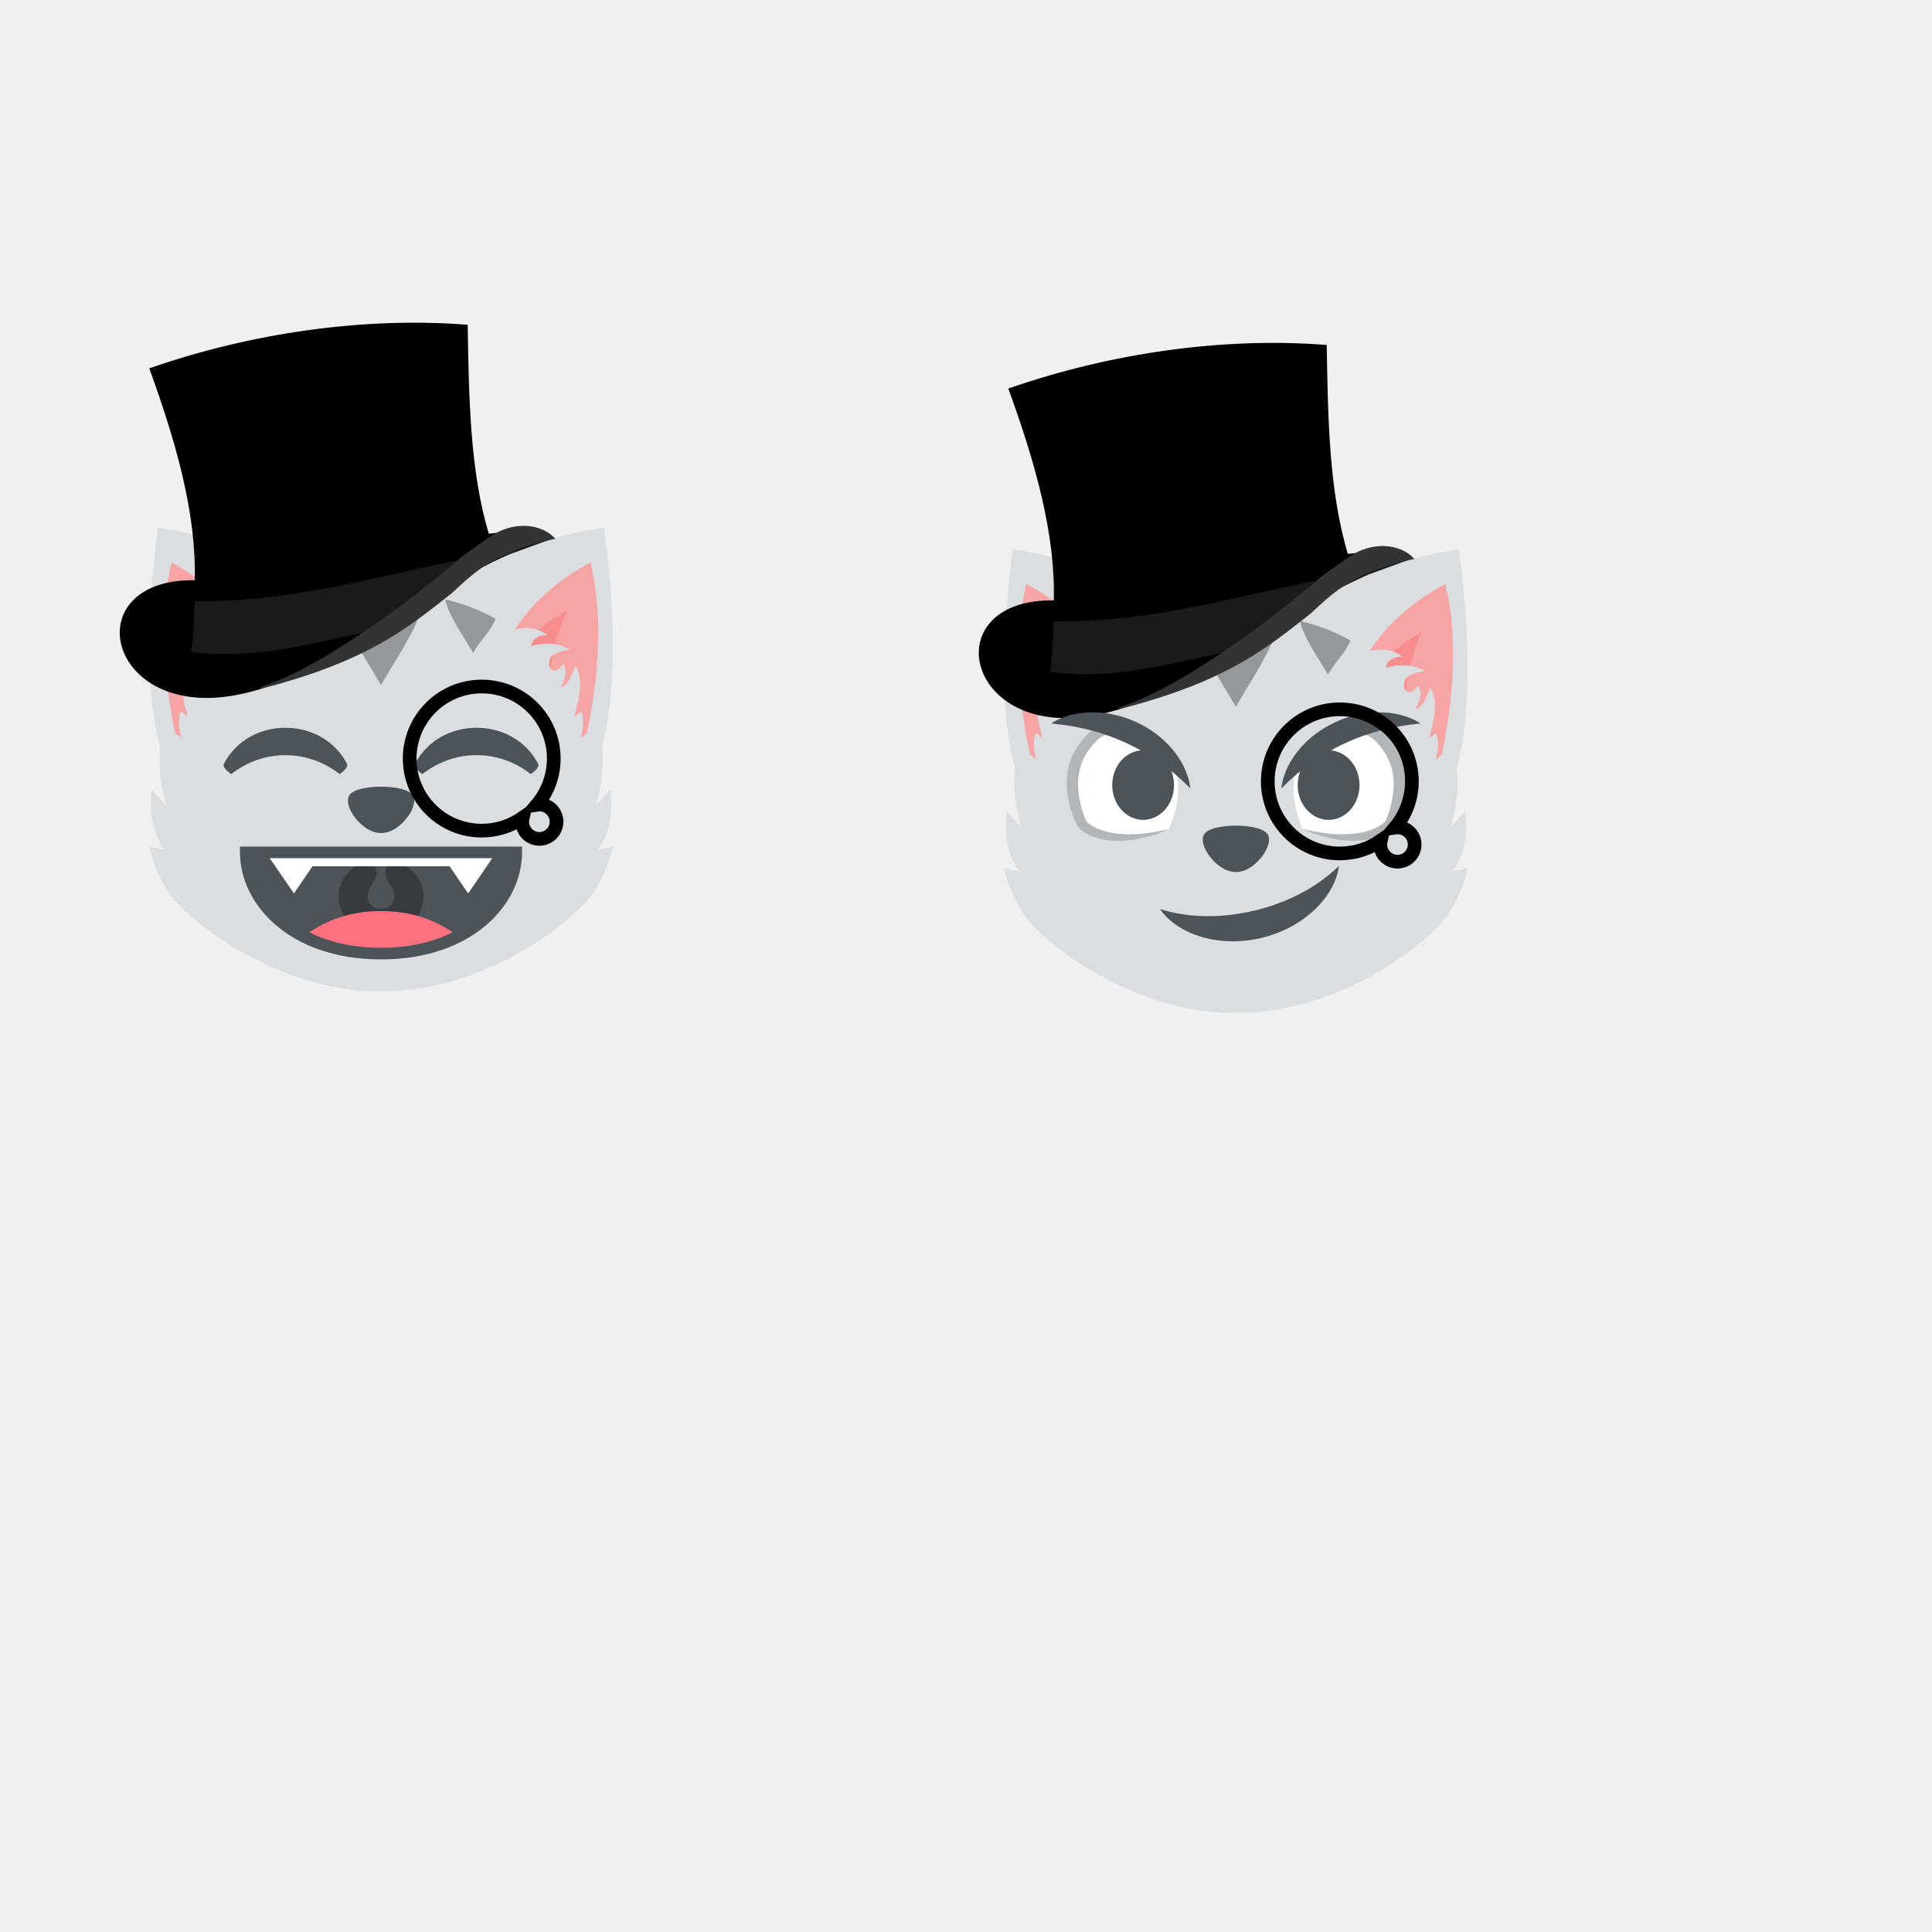
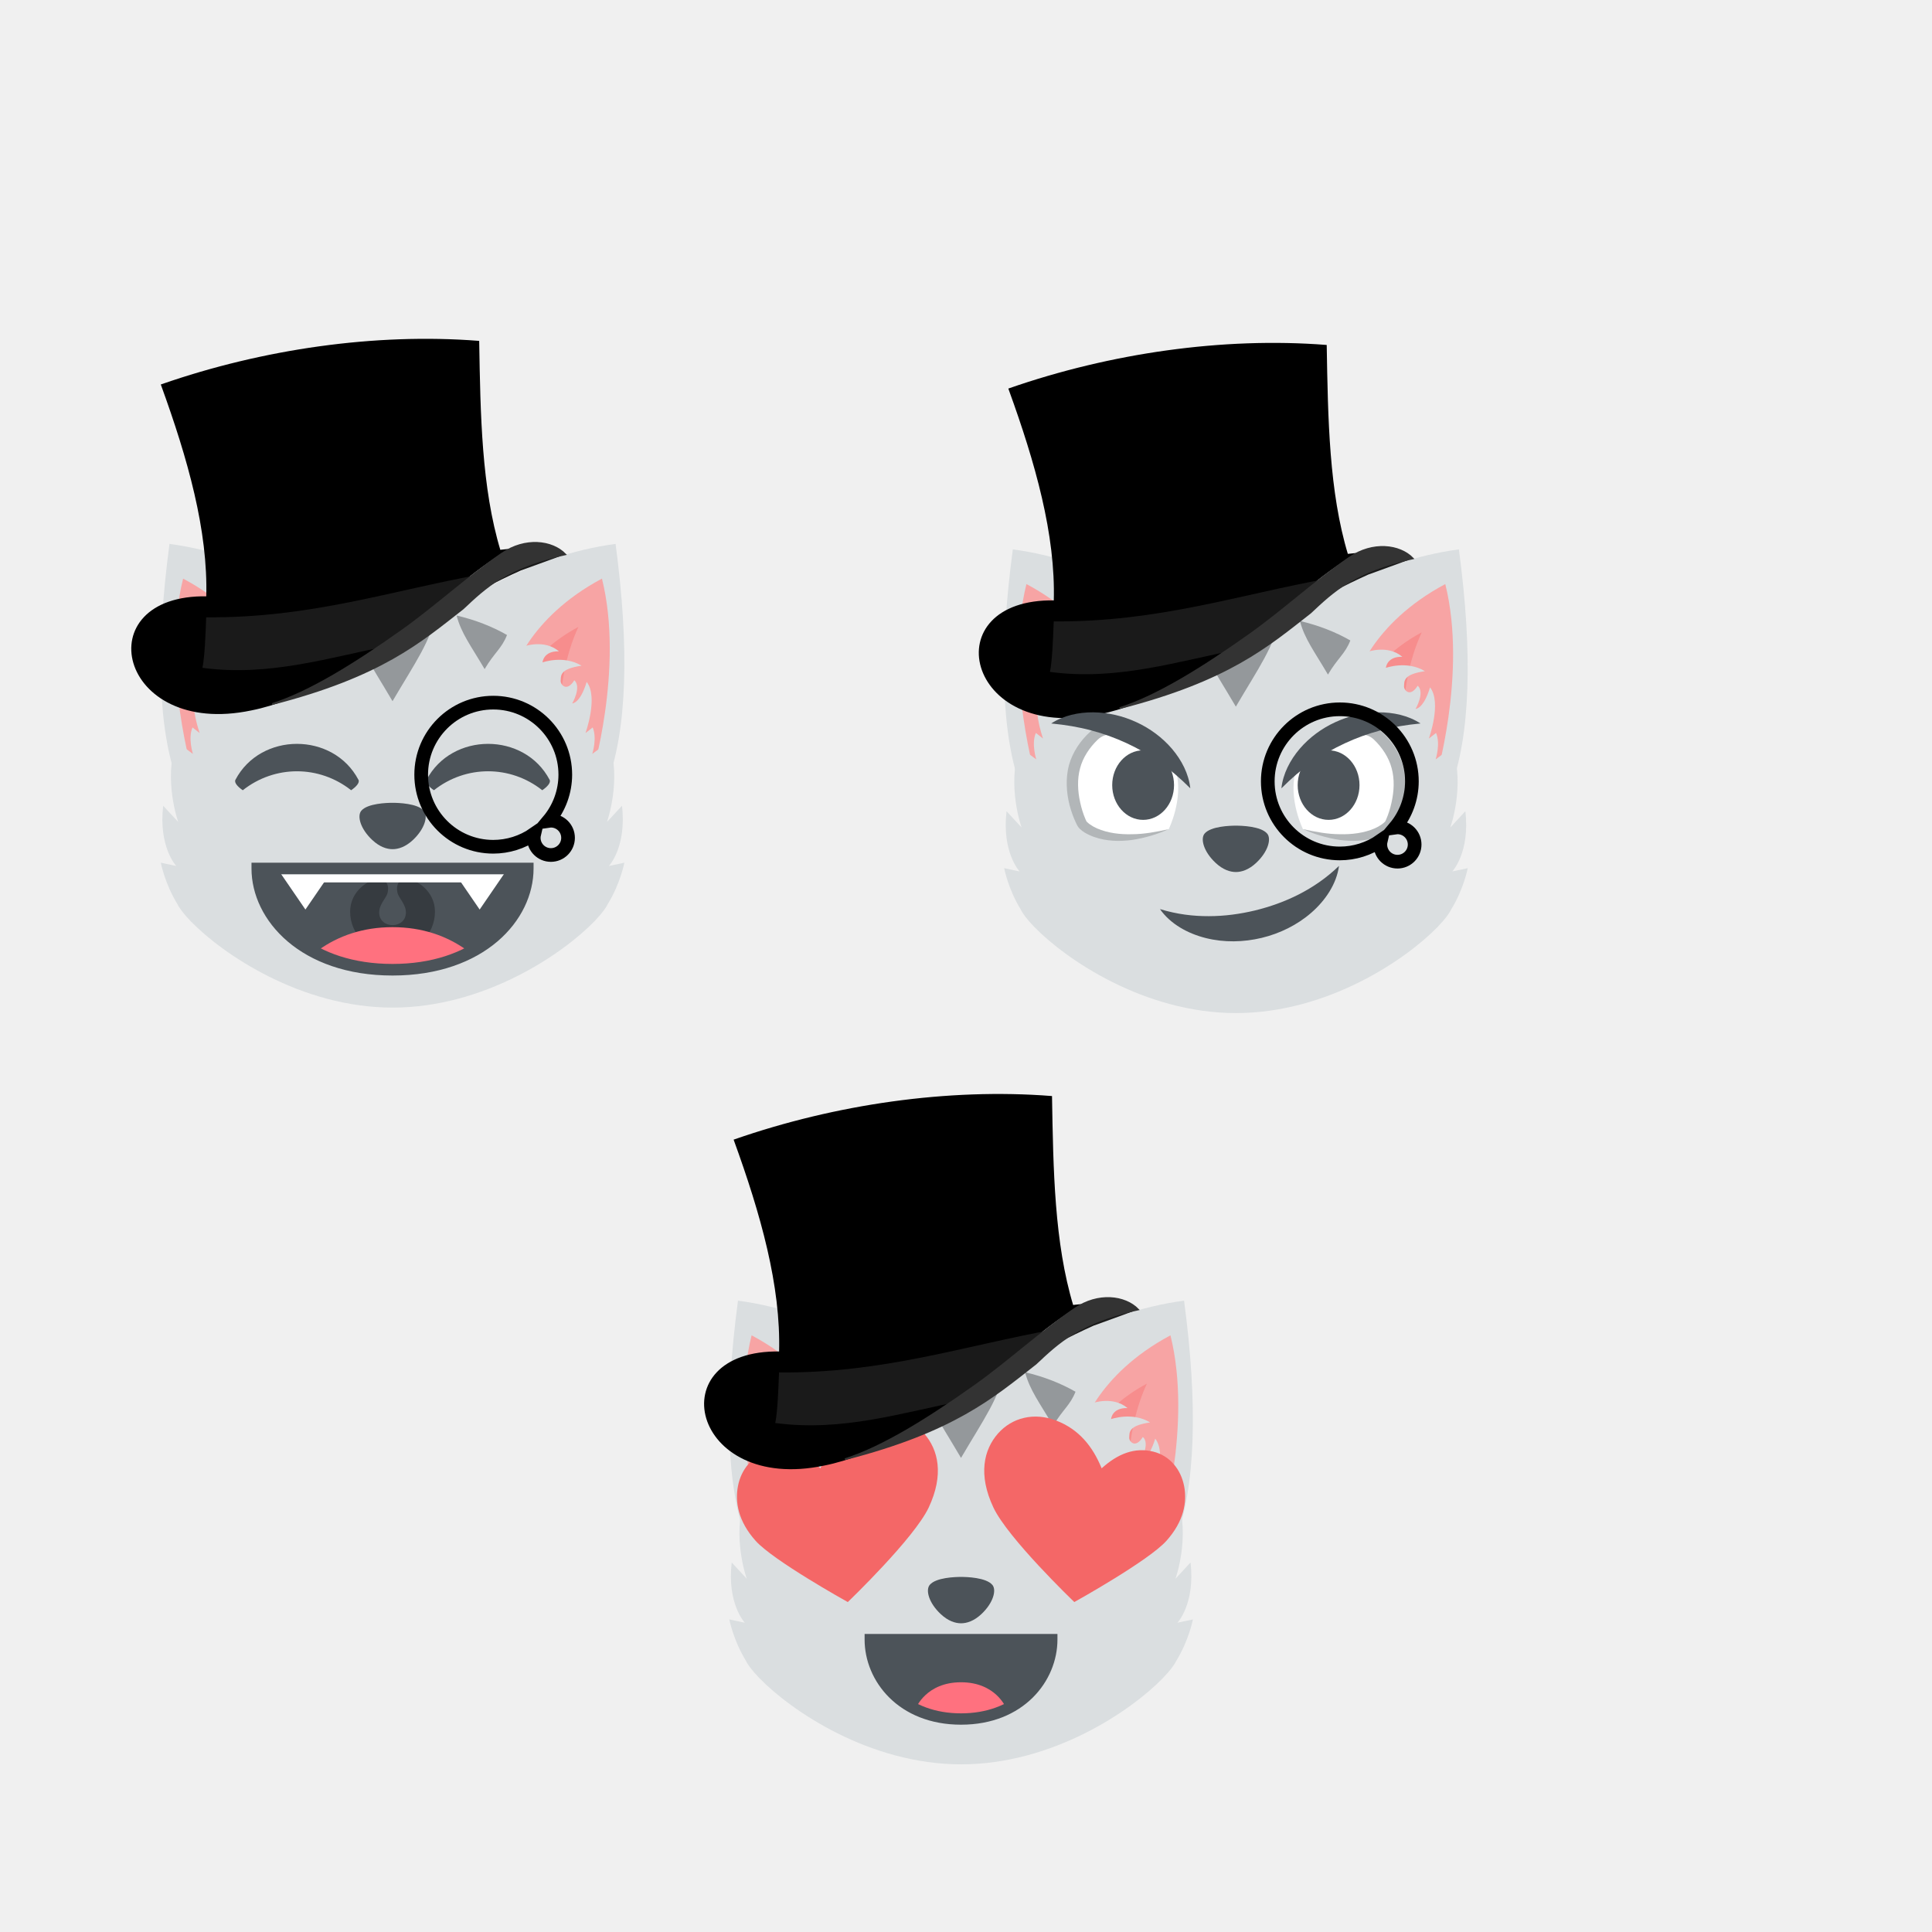
<svg xmlns="http://www.w3.org/2000/svg" xmlns:xlink="http://www.w3.org/1999/xlink" viewBox="0 0 250 250" enable-background="new 0 0 250 250" id="svg3426" version="1.1">
  <defs id="defs3474">
    <linearGradient x1="-359.49" x2="-286.38" y1="207.01" gradientUnits="userSpaceOnUse" y2="190.2" id="linearGradient4441">
      <stop offset="0" id="stop4410" />
      <stop offset=".488" stop-color="#333" id="stop4416" />
      <stop offset="1" id="stop4412" />
    </linearGradient>
  </defs>
  <path d="m 131.059,71.091 c -1.797,13.431 -1.51,24.233 1.166,31.132 l 24.807,-18.455 c -4.928,-5.093 -14.93,-11.218 -25.973,-12.677 z" id="path3434" style="fill:#dadee0" />
  <path d="m 188.781,71.091 c 1.797,13.431 1.51,24.233 -1.166,31.132 l -24.808,-18.455 c 4.927,-5.093 14.931,-11.218 25.974,-12.677 z" id="path3428" style="fill:#dadee0" />
  <path d="m 134.182,101.268 10.255,-13.253 c 0,0 -1.938,-7.285 -11.616,-12.438 -2.901,11.656 1.361,25.691 1.361,25.691 z" id="path3436" style="fill:#f7a4a4" />
  <path d="m 185.658,101.271 -10.256,-13.253 c 0,0 1.939,-7.285 11.617,-12.438 2.901,11.656 -1.361,25.691 -1.361,25.691" id="path3430" style="fill:#f7a4a4" />
  <path d="m 181.754,98.251 -6.352,-8.209 c 0,0 2.574,-5.02 8.568,-8.216 -3.497,7.563 -2.216,16.425 -2.216,16.425" id="path3432" style="fill:#f78d8d" />
  <path d="m 138.085,98.251 6.352,-8.209 c 0,0 -2.574,-5.02 -8.568,-8.216 3.497,7.563 2.216,16.425 2.216,16.425" id="path3438" style="fill:#f78d8d" />
  <path d="m 186.12,119.845 c 0.844,-0.881 1.414,-1.633 1.66,-2.162 1.631,-2.643 2.145,-5.342 2.145,-5.342 l -2,0.424 c 0,0 2.318,-2.463 1.691,-7.793 l -1.945,2.102 c 0,0 1.945,-5.41 0.254,-10.4 l -2.152,1.588 c 0,0 0.654,-2.031 0.053,-3.422 l -0.932,0.729 c 0,0 1.689,-4.665 0.154,-6.625 -0.855,2.827 -1.871,2.784 -1.871,2.784 0,0 1.242,-2.116 0.273,-3 -0.986,1.594 -1.807,0.558 -1.768,0.079 0.055,-0.637 -0.193,-1.534 2.703,-1.957 -2.314,-1.414 -5.05,-0.43 -5.05,-0.43 0,0 0.098,-1.489 2.123,-1.43 -1.871,-1.593 -4.48,-0.648 -4.48,-0.648 l 0.006,0.017 c -4.111,-3.11 -9.646,-4.902 -17.05,-4.902 -7.408,0 -12.942,1.792 -17.05,4.902 l 0.006,-0.017 c 0,0 -2.609,-0.944 -4.48,0.648 2.027,-0.06 2.125,1.43 2.125,1.43 0,0 -2.742,-0.984 -5.057,0.43 2.898,0.423 2.65,1.32 2.703,1.957 0.039,0.479 -0.779,1.515 -1.768,-0.079 -0.967,0.887 0.275,3 0.275,3 0,0 -1.016,0.043 -1.871,-2.784 -1.537,1.96 0.154,6.625 0.154,6.625 l -0.932,-0.729 c -0.602,1.391 0.053,3.422 0.053,3.422 l -2.154,-1.588 c -1.691,4.99 0.254,10.4 0.254,10.4 l -1.945,-2.102 c -0.625,5.33 1.691,7.793 1.691,7.793 l -2,-0.424 c 0,0 0.513,2.694 2.141,5.339 0.249,0.534 0.833,1.304 1.698,2.202 0.023,0.024 0.044,0.049 0.067,0.072 l 0,-0.004 c 4.066,4.183 14.213,11.141 26.09,11.141 11.877,0 22.03,-6.96 26.09,-11.142 l 0.002,0.005 c 0.033,-0.036 0.064,-0.072 0.099,-0.109" id="path3440" style="fill:#dadee0" />
  <g id="g3442" transform="translate(127.9196,69.0912)" style="fill:#94989b">
    <path d="M 37.686,10.763 C 35.924,10.505 34.036,10.362 32,10.362 c -2.036,0 -3.926,0.144 -5.689,0.401 0.736,3.856 2.75,6.583 5.688,11.585 2.98,-5.079 4.964,-7.756 5.687,-11.585" id="path3444" />
    <path d="m 46.813,13.785 c -1.908,-1.092 -4.072,-1.944 -6.523,-2.523 0.59,2.29 1.857,3.921 3.627,6.935 1.237,-2.111 2.216,-2.663 2.896,-4.412" id="path3446" />
    <path d="m 23.709,11.263 c -2.451,0.579 -4.615,1.431 -6.521,2.522 0.686,1.765 1.666,2.323 2.891,4.411 1.794,-3.057 3.048,-4.664 3.63,-6.933" id="path3448" />
  </g>
  <g transform="matrix(0.0588399,0,0,0.0588399,125.6731,38.0041)" id="layer1">
    <g transform="matrix(3.8656,0,0,3.8656,1706.3,-343.28)" id="g4420">
      <path d="m -280.795,284.324 -9.873,11.435 74.499,-54.296 23.726,-1.255 -23.048,8.402 c -28.917,12.977 -43.536,23.809 -65.304,35.714 z" id="path4418" style="fill:#1a1a1a" />
      <path d="m -393.93,263.79 c -68.545,-1.288 -50.325,79.738 25,63.929 28.335,-5.638 55.61,-23.077 78.836,-40.129 22.611,-16.601 44.529,-37.246 62.886,-48.495 51.652,-4.027 -49.303,26.318 -54.239,34.494 29.738,-8.965 101.908,-42.08 53.946,-36.226 -10.838,-35.809 -11.446,-77.588 -12.143,-118.93 -58.485,-4.543 -122.53,4.646 -180,24.643 15.157,41.753 26.815,82.701 25.714,120.71 z" id="path4384" style="stroke:#000000;stroke-width:1px" />
      <path d="m -394.46,275.22 c -0.405,10.588 -0.827,22.262 -2.143,28.75 38.342,5.162 72.444,-6.031 107.68,-12.857 l 51.071,-40.357 c -51.274,9.279 -97.231,24.994 -156.61,24.464 z" id="path4394" style="fill:#1a1a1a" />
      <path style="fill:#333333;stroke:#333333;stroke-width:0.227px" d="m 163.307,48.467 c -1.434,-0.061 -3.038,0.338 -4.555,1.377 -4.452,3.048 -8.581,6.873 -12.896,9.939 -6.101,4.335 -11.987,7.99 -16.855,9.541 14.086,-3.616 19.133,-8.023 24.689,-12.363 2.864,-2.685 5.644,-5.398 13.232,-7.014 -0.827,-0.853 -2.126,-1.417 -3.615,-1.48 z" transform="matrix(4.396541,0,0,4.396541,-924.1095,19.80102)" id="path4392" />
    </g>
  </g>
  <path d="m 163.96,107.858 c -0.811,-0.945 -3.299,-1.018 -4.04,-1.018 -0.742,0 -3.232,0.072 -4.04,1.018 -0.576,0.674 -0.131,2.344 1.406,3.785 0.969,0.91 1.895,1.197 2.637,1.197 0.744,0 1.67,-0.287 2.639,-1.197 1.535,-1.442 1.982,-3.112 1.404,-3.785" id="path3450" style="fill:#4c5359" />
  <path d="m 152.219,99.931 c 0,0 -0.484,-3.569 -4.51,-5.03 -4.538,-1.651 -7.635,1.386 -8.476,3.694 -1.24,3.407 0.316,7.133 0.778,7.992 0.306,0.566 3.659,3.241 11.219,0.709 10e-4,0 1.883,-3.789 0.989,-7.361" id="path3452" style="fill:#ffffff" />
  <path d="m 152.219,99.931 c 0,0 -5.917,-4.811 -6.273,-4.824 -1.451,-0.041 -2.832,-0.422 -3.896,0.6 -1.061,1.01 -1.938,2.329 -2.29,3.713 -0.383,1.406 -0.313,2.951 0.021,4.435 0.16,0.743 0.392,1.487 0.688,2.173 l 0.113,0.243 c -0.032,-0.054 0.014,0.022 0.017,0.026 0.002,0 0,-0.005 -0.002,-0.006 l 0.055,0.063 c 0.098,0.103 0.231,0.209 0.37,0.312 0.282,0.203 0.602,0.384 0.94,0.532 1.365,0.595 2.949,0.792 4.519,0.751 1.584,-0.006 3.168,-0.31 4.75,-0.655 -1.479,0.668 -3.055,1.128 -4.69,1.388 -1.634,0.219 -3.361,0.197 -5.01,-0.396 -0.411,-0.147 -0.814,-0.334 -1.207,-0.574 -0.195,-0.124 -0.384,-0.262 -0.575,-0.441 -0.05,-0.048 -0.092,-0.091 -0.151,-0.159 l -0.097,-0.124 -0.063,-0.102 -0.156,-0.299 c -0.379,-0.78 -0.661,-1.574 -0.879,-2.4 -0.415,-1.645 -0.529,-3.423 -0.09,-5.15 0.491,-1.739 1.491,-3.206 2.792,-4.381 1.304,-1.15 3.121,-0.924 4.921,-0.71 0.445,0.048 6.195,5.985 6.195,5.985" id="path3454" style="fill:#b2b6b8" />
  <path d="m 167.617,99.931 c 0,0 0.484,-3.568 4.51,-5.03 4.539,-1.651 7.635,1.387 8.477,3.694 1.24,3.407 -0.316,7.133 -0.779,7.992 -0.305,0.566 -3.658,3.241 -11.219,0.709 0,0 -1.883,-3.789 -0.989,-7.361" id="path3456" style="fill:#ffffff" />
  <path d="m 167.617,99.931 c 0,0 5.75,-5.937 6.197,-5.987 1.801,-0.214 3.617,-0.44 4.92,0.71 1.301,1.175 2.301,2.642 2.793,4.382 0.438,1.728 0.324,3.505 -0.09,5.15 -0.219,0.825 -0.5,1.619 -0.881,2.399 l -0.154,0.299 -0.064,0.102 -0.096,0.124 c -0.061,0.068 -0.102,0.111 -0.152,0.159 -0.191,0.18 -0.379,0.317 -0.576,0.441 -0.391,0.24 -0.795,0.427 -1.205,0.574 -1.65,0.593 -3.379,0.614 -5.01,0.396 -1.635,-0.26 -3.211,-0.72 -4.689,-1.388 1.582,0.346 3.166,0.649 4.75,0.655 1.57,0.041 3.152,-0.156 4.52,-0.751 0.338,-0.148 0.658,-0.329 0.939,-0.532 0.139,-0.103 0.273,-0.209 0.371,-0.312 l 0.055,-0.063 c -0.002,0.001 -0.004,0.006 -0.002,0.007 0.002,-0.005 0.049,-0.081 0.016,-0.027 l 0.113,-0.243 c 0.297,-0.686 0.529,-1.43 0.689,-2.173 0.334,-1.483 0.404,-3.03 0.021,-4.435 -0.354,-1.384 -1.23,-2.705 -2.291,-3.713 -1.064,-1.021 -2.445,-0.641 -3.896,-0.6 -0.356,0.015 -6.274,4.826 -6.274,4.826" id="path3458" style="fill:#b2b6b8" />
  <g id="g3460" transform="translate(127.9196,69.0912)" style="fill:#4c5359">
    <ellipse cx="44" cy="32.5" rx="4" ry="4.5" id="ellipse3462" />
    <ellipse cx="20" cy="32.5" rx="4" ry="4.5" id="ellipse3464" />
    <path d="m 55.893,24.525 c -1.871,0.182 -3.539,0.459 -5.154,0.891 -1.609,0.422 -3.145,0.982 -4.621,1.668 -1.484,0.689 -2.891,1.488 -4.25,2.447 -1.365,0.957 -2.645,2.057 -3.975,3.387 0.203,-1.885 1.127,-3.656 2.369,-5.115 1.248,-1.461 2.852,-2.641 4.596,-3.441 1.75,-0.811 3.67,-1.262 5.59,-1.279 1.911,-0.009 3.859,0.407 5.445,1.442" id="path3466" />
    <path d="m 8.104,24.525 c 1.586,-1.035 3.531,-1.451 5.443,-1.443 1.922,0.018 3.842,0.469 5.592,1.279 1.744,0.801 3.346,1.98 4.594,3.441 1.242,1.461 2.168,3.23 2.371,5.115 -1.33,-1.33 -2.611,-2.43 -3.975,-3.387 -1.361,-0.959 -2.768,-1.758 -4.25,-2.449 -1.479,-0.684 -3.01,-1.244 -4.623,-1.666 -1.613,-0.431 -3.283,-0.708 -5.152,-0.89" id="path3468" />
    <path d="m 22.18,48.546 c 2.229,0.678 4.283,0.92 6.328,0.914 2.035,-0.002 4.02,-0.273 5.975,-0.74 1.945,-0.479 3.838,-1.145 5.652,-2.07 1.816,-0.932 3.535,-2.08 5.213,-3.697 -0.318,2.346 -1.771,4.48 -3.584,6.06 -1.828,1.594 -4.076,2.691 -6.426,3.258 -2.352,0.563 -4.848,0.613 -7.203,0.029 -2.334,-0.579 -4.598,-1.814 -5.955,-3.753" id="path3470" />
  </g>
  <path style="fill:none;stroke:#000000;stroke-width:1.77;stroke-miterlimit:4;stroke-dasharray:none;stroke-opacity:1" d="m 173.373,91.785 a 9.324,9.324 0 0 0 -9.323,9.325 9.324,9.324 0 0 0 9.323,9.325 9.324,9.324 0 0 0 5.3,-1.656 2.22,2.22 0 0 0 -0.059,0.5 2.22,2.22 0 0 0 2.219,2.221 2.22,2.22 0 0 0 2.221,-2.221 2.22,2.22 0 0 0 -2.221,-2.219 2.22,2.22 0 0 0 -0.311,0.023 9.324,9.324 0 0 0 2.176,-5.973 9.324,9.324 0 0 0 -9.325,-9.325 z" id="path3478" />
-   <g id="g3664" transform="translate(17.30763,66.29853)">
-     <path id="path3610" d="m 60.857,1.999 c 1.797,13.431 1.51,24.23 -1.166,31.13 L 34.884,14.674 C 39.812,9.581 49.814,3.456 60.857,1.997" style="fill:#dadee0" />
-     <path id="path3612" d="M 57.734,32.18 47.479,18.927 c 0,0 1.938,-7.285 11.616,-12.438 2.901,11.656 -1.361,25.691 -1.361,25.691" style="fill:#f7a4a4" />
-     <path id="path3614" d="m 53.831,29.16 -6.352,-8.209 c 0,0 2.574,-5.02 8.568,-8.216 -3.497,7.563 -2.216,16.425 -2.216,16.425" style="fill:#f78d8d" />
-     <path id="path3616" d="M 3.135,1.999 C 1.338,15.43 1.625,26.229 4.301,33.129 L 29.109,14.674 C 24.181,9.581 14.178,3.456 3.135,1.997" style="fill:#dadee0" />
-     <path id="path3618" d="M 6.258,32.18 16.513,18.927 c 0,0 -1.938,-7.285 -11.616,-12.438 C 1.996,18.145 6.258,32.18 6.258,32.18" style="fill:#f7a4a4" />
-     <path id="path3620" d="m 10.161,29.16 6.352,-8.209 c 0,0 -2.574,-5.02 -8.568,-8.216 3.497,7.563 2.216,16.425 2.216,16.425" style="fill:#f78d8d" />
-     <path id="path3622" d="m 58.19,50.753 c 0.845,-0.881 1.415,-1.633 1.661,-2.162 1.63,-2.643 2.144,-5.342 2.144,-5.342 l -2,0.424 c 0,0 2.318,-2.463 1.691,-7.793 l -1.945,2.102 c 0,0 1.945,-5.41 0.254,-10.4 l -2.152,1.588 c 0,0 0.654,-2.031 0.053,-3.422 l -0.932,0.729 c 0,0 1.689,-4.665 0.154,-6.625 -0.855,2.827 -1.871,2.784 -1.871,2.784 0,0 1.242,-2.116 0.273,-3 -0.986,1.594 -1.807,0.558 -1.768,0.079 0.055,-0.637 -0.193,-1.534 2.703,-1.957 -2.314,-1.414 -5.05,-0.43 -5.05,-0.43 0,0 0.098,-1.489 2.123,-1.43 -1.871,-1.593 -4.48,-0.648 -4.48,-0.648 l 0.006,0.017 c -4.111,-3.11 -9.646,-4.902 -17.05,-4.902 -7.408,0 -12.942,1.792 -17.05,4.902 L 14.96,15.25 c 0,0 -2.609,-0.944 -4.48,0.648 2.027,-0.06 2.125,1.43 2.125,1.43 0,0 -2.742,-0.984 -5.057,0.43 2.898,0.423 2.65,1.32 2.703,1.957 0.039,0.479 -0.779,1.515 -1.768,-0.079 -0.967,0.887 0.275,3 0.275,3 0,0 -1.016,0.043 -1.871,-2.784 -1.537,1.96 0.154,6.625 0.154,6.625 l -0.929,-0.73 c -0.602,1.391 0.053,3.422 0.053,3.422 L 4.011,27.581 c -1.691,4.99 0.254,10.4 0.254,10.4 L 2.319,35.88 c -0.625,5.33 1.691,7.793 1.691,7.793 l -2,-0.424 c 0,0 0.513,2.694 2.141,5.339 0.249,0.534 0.833,1.304 1.698,2.202 0.023,0.024 0.044,0.049 0.067,0.072 l 0,-0.004 c 4.065,4.183 14.213,11.141 26.09,11.141 11.882,0 22.03,-6.96 26.09,-11.142 l 0,0.005 c 0.034,-0.036 0.065,-0.072 0.099,-0.109" style="fill:#dadee0" />
-     <g id="g3624" style="fill:#94989b">
-       <path id="path3626" d="m 37.682,10.762 c -1.762,-0.258 -3.65,-0.401 -5.686,-0.401 -2.036,0 -3.926,0.144 -5.689,0.401 0.736,3.856 2.75,6.583 5.688,11.585 2.98,-5.079 4.964,-7.756 5.687,-11.585" />
-       <path id="path3628" d="m 46.809,13.784 c -1.908,-1.092 -4.072,-1.944 -6.523,-2.523 0.59,2.29 1.857,3.921 3.627,6.935 1.237,-2.111 2.216,-2.663 2.896,-4.412" />
-       <path id="path3630" d="m 23.705,11.262 c -2.451,0.579 -4.615,1.431 -6.521,2.522 0.686,1.765 1.666,2.323 2.891,4.411 1.794,-3.057 3.048,-4.664 3.63,-6.933" />
+   <g id="g3732" transform="translate(1.489869,2.085816)">
+     <g transform="translate(17.30763,66.29853)" id="g3664">
+       <path style="fill:#dadee0" d="m 60.857,1.999 c 1.797,13.431 1.51,24.23 -1.166,31.13 L 34.884,14.674 C 39.812,9.581 49.814,3.456 60.857,1.997" id="path3610" />
+       <path style="fill:#f7a4a4" d="M 57.734,32.18 47.479,18.927 c 0,0 1.938,-7.285 11.616,-12.438 2.901,11.656 -1.361,25.691 -1.361,25.691" id="path3612" />
+       <path style="fill:#f78d8d" d="m 53.831,29.16 -6.352,-8.209 c 0,0 2.574,-5.02 8.568,-8.216 -3.497,7.563 -2.216,16.425 -2.216,16.425" id="path3614" />
+       <path style="fill:#dadee0" d="M 3.135,1.999 C 1.338,15.43 1.625,26.229 4.301,33.129 L 29.109,14.674 C 24.181,9.581 14.178,3.456 3.135,1.997" id="path3616" />
+       <path style="fill:#f7a4a4" d="M 6.258,32.18 16.513,18.927 c 0,0 -1.938,-7.285 -11.616,-12.438 C 1.996,18.145 6.258,32.18 6.258,32.18" id="path3618" />
+       <path style="fill:#f78d8d" d="m 10.161,29.16 6.352,-8.209 c 0,0 -2.574,-5.02 -8.568,-8.216 3.497,7.563 2.216,16.425 2.216,16.425" id="path3620" />
+       <path style="fill:#dadee0" d="m 58.19,50.753 c 0.845,-0.881 1.415,-1.633 1.661,-2.162 1.63,-2.643 2.144,-5.342 2.144,-5.342 l -2,0.424 c 0,0 2.318,-2.463 1.691,-7.793 l -1.945,2.102 c 0,0 1.945,-5.41 0.254,-10.4 l -2.152,1.588 c 0,0 0.654,-2.031 0.053,-3.422 l -0.932,0.729 c 0,0 1.689,-4.665 0.154,-6.625 -0.855,2.827 -1.871,2.784 -1.871,2.784 0,0 1.242,-2.116 0.273,-3 -0.986,1.594 -1.807,0.558 -1.768,0.079 0.055,-0.637 -0.193,-1.534 2.703,-1.957 -2.314,-1.414 -5.05,-0.43 -5.05,-0.43 0,0 0.098,-1.489 2.123,-1.43 -1.871,-1.593 -4.48,-0.648 -4.48,-0.648 l 0.006,0.017 c -4.111,-3.11 -9.646,-4.902 -17.05,-4.902 -7.408,0 -12.942,1.792 -17.05,4.902 L 14.96,15.25 c 0,0 -2.609,-0.944 -4.48,0.648 2.027,-0.06 2.125,1.43 2.125,1.43 0,0 -2.742,-0.984 -5.057,0.43 2.898,0.423 2.65,1.32 2.703,1.957 0.039,0.479 -0.779,1.515 -1.768,-0.079 -0.967,0.887 0.275,3 0.275,3 0,0 -1.016,0.043 -1.871,-2.784 -1.537,1.96 0.154,6.625 0.154,6.625 l -0.929,-0.73 c -0.602,1.391 0.053,3.422 0.053,3.422 L 4.011,27.581 c -1.691,4.99 0.254,10.4 0.254,10.4 L 2.319,35.88 c -0.625,5.33 1.691,7.793 1.691,7.793 l -2,-0.424 c 0,0 0.513,2.694 2.141,5.339 0.249,0.534 0.833,1.304 1.698,2.202 0.023,0.024 0.044,0.049 0.067,0.072 l 0,-0.004 c 4.065,4.183 14.213,11.141 26.09,11.141 11.882,0 22.03,-6.96 26.09,-11.142 l 0,0.005 c 0.034,-0.036 0.065,-0.072 0.099,-0.109" id="path3622" />
+       <g style="fill:#94989b" id="g3624">
+         <path d="m 37.682,10.762 c -1.762,-0.258 -3.65,-0.401 -5.686,-0.401 -2.036,0 -3.926,0.144 -5.689,0.401 0.736,3.856 2.75,6.583 5.688,11.585 2.98,-5.079 4.964,-7.756 5.687,-11.585" id="path3626" />
+         <path d="m 46.809,13.784 c -1.908,-1.092 -4.072,-1.944 -6.523,-2.523 0.59,2.29 1.857,3.921 3.627,6.935 1.237,-2.111 2.216,-2.663 2.896,-4.412" id="path3628" />
+         <path d="m 23.705,11.262 c -2.451,0.579 -4.615,1.431 -6.521,2.522 0.686,1.765 1.666,2.323 2.891,4.411 1.794,-3.057 3.048,-4.664 3.63,-6.933" id="path3630" />
+       </g>
+       <g style="fill:#4c5359" id="g3632">
+         <path d="m 36.04,36.519 c -0.811,-0.945 -3.299,-1.02 -4.04,-1.02 -0.742,0 -3.232,0.074 -4.04,1.02 -0.576,0.672 -0.131,2.344 1.406,3.785 0.969,0.908 1.895,1.195 2.637,1.195 0.744,0 1.67,-0.287 2.639,-1.195 1.535,-1.442 1.982,-3.114 1.404,-3.785" id="path3634" />
+         <path d="m 49.33,44 c 0,6.04 -5.758,13.1 -17.337,13.1 -11.583,0 -17.337,-7.05 -17.337,-13.1 0,0 5.755,0 17.337,0 11.579,0 17.337,0 17.337,0" id="path3636" />
+       </g>
+       <path style="fill:#363b40" d="m 33.686,45.34 c -0.531,-0.014 -1.348,0.482 -1.049,1.805 0.151,0.666 1.091,1.469 1.091,2.544 0,2.186 -3.461,2.186 -3.461,0 0,-1.075 0.938,-1.878 1.09,-2.544 0.3,-1.322 -0.518,-1.818 -1.046,-1.805 -1.441,0.038 -3.802,1.601 -3.802,4.243 0,2.971 2.458,5.379 5.49,5.379 3.032,0 5.488,-2.408 5.488,-5.379 -0.002,-2.642 -2.364,-4.205 -3.801,-4.243" id="path3638" />
+       <path style="fill:#ff717f" d="m 41.574,54.55 c -2.535,-1.815 -5.713,-2.96 -9.578,-2.96 -3.865,0 -7.04,1.145 -9.576,2.96 2.531,1.814 5.711,2.964 9.576,2.964 3.865,0 7.04,-1.15 9.578,-2.964" id="path3640" />
+       <g style="fill:#ffffff" id="g3642">
+         <path d="m 16.882,43.705 3.842,5.605 3.842,-5.605 z" id="path3644" />
+         <path d="m 20.725,43.705 22.544,0 0,2.093 -22.544,0 z" id="path3646" />
+         <path d="m 39.43,43.705 3.84,5.605 3.84,-5.605 z" id="path3648" />
+       </g>
+       <g style="fill:#4c5359" id="g3650">
+         <path d="M 31.996,57.849 C 20.142,57.849 13.746,50.714 13.746,44 l 0,-0.751 36.5,0 0,0.751 c 0,6.714 -6.395,13.849 -18.25,13.849 m -16.395,-13.1 c 0.459,5.756 6.172,11.6 16.395,11.6 10.223,0 15.937,-5.844 16.394,-11.6 l -32.789,0" id="path3652" />
+         <path d="m 27.584,32.519 c -3.264,-6.197 -12.652,-6.197 -15.916,0 -0.195,0.379 0.32,0.922 0.95,1.354 4.136,-3.271 9.88,-3.271 14.02,-0.002 0.631,-0.431 1.147,-0.974 0.951,-1.352" id="path3654" />
+         <path d="m 52.32,32.519 c -3.264,-6.197 -12.653,-6.197 -15.917,0 -0.195,0.379 0.32,0.922 0.949,1.352 4.137,-3.27 9.882,-3.27 14.02,0 0.631,-0.433 1.145,-0.974 0.951,-1.352" id="path3656" />
+       </g>
    </g>
-     <g id="g3632" style="fill:#4c5359">
-       <path id="path3634" d="m 36.04,36.519 c -0.811,-0.945 -3.299,-1.02 -4.04,-1.02 -0.742,0 -3.232,0.074 -4.04,1.02 -0.576,0.672 -0.131,2.344 1.406,3.785 0.969,0.908 1.895,1.195 2.637,1.195 0.744,0 1.67,-0.287 2.639,-1.195 1.535,-1.442 1.982,-3.114 1.404,-3.785" />
-       <path id="path3636" d="m 49.33,44 c 0,6.04 -5.758,13.1 -17.337,13.1 -11.583,0 -17.337,-7.05 -17.337,-13.1 0,0 5.755,0 17.337,0 11.579,0 17.337,0 17.337,0" />
+     <use height="100%" width="100%" transform="translate(-111.1592,-2.612565)" id="use3719" xlink:href="#layer1" y="0" x="0" />
+     <use height="100%" width="100%" transform="translate(-111.0385,-2.94979)" id="use3730" xlink:href="#path3478" y="0" x="0" />
+   </g>
+   <g id="g3916">
+     <g transform="translate(92.3567,166.3042)" id="g3891">
+       <path style="fill:#dadee0" d="m 60.861,2 c 1.797,13.431 1.51,24.233 -1.166,31.132 L 34.888,14.677 C 39.815,9.584 49.818,3.459 60.861,2 Z" id="path3847" />
+       <path style="fill:#f7a4a4" d="M 57.738,32.18 47.483,18.927 c 0,0 1.938,-7.285 11.616,-12.438 C 62,18.145 57.738,32.18 57.738,32.18" id="path3849" />
+       <path style="fill:#f78d8d" d="m 53.835,29.16 -6.352,-8.209 c 0,0 2.574,-5.02 8.568,-8.216 -3.497,7.563 -2.216,16.425 -2.216,16.425" id="path3851" />
+       <path style="fill:#dadee0" d="M 3.139,2 C 1.342,15.431 1.629,26.233 4.305,33.132 L 29.113,14.677 C 24.185,9.584 14.182,3.459 3.139,2 Z" id="path3853" />
+       <path style="fill:#f7a4a4" d="M 6.262,32.177 16.517,18.924 c 0,0 -1.938,-7.285 -11.616,-12.438 C 2,18.142 6.262,32.177 6.262,32.177 Z" id="path3855" />
+       <path style="fill:#f78d8d" d="m 10.165,29.16 6.352,-8.209 c 0,0 -2.574,-5.02 -8.568,-8.216 3.497,7.563 2.216,16.425 2.216,16.425" id="path3857" />
+       <path style="fill:#dadee0" d="m 58.2,50.754 c 0.845,-0.881 1.415,-1.633 1.661,-2.162 1.63,-2.643 2.144,-5.342 2.144,-5.342 l -2,0.424 c 0,0 2.318,-2.463 1.691,-7.793 l -1.945,2.102 c 0,0 1.945,-5.41 0.254,-10.4 l -2.152,1.588 c 0,0 0.654,-2.031 0.053,-3.422 l -0.932,0.729 c 0,0 1.689,-4.665 0.154,-6.625 -0.855,2.827 -1.871,2.784 -1.871,2.784 0,0 1.242,-2.116 0.273,-3 -0.986,1.594 -1.807,0.558 -1.768,0.079 0.055,-0.637 -0.193,-1.534 2.703,-1.957 -2.314,-1.414 -5.05,-0.43 -5.05,-0.43 0,0 0.098,-1.489 2.123,-1.43 -1.871,-1.593 -4.48,-0.648 -4.48,-0.648 l 0.006,0.017 c -4.111,-3.11 -9.646,-4.902 -17.05,-4.902 -7.408,0 -12.942,1.792 -17.05,4.902 l 0.006,-0.017 c 0,0 -2.609,-0.944 -4.48,0.648 2.027,-0.06 2.125,1.43 2.125,1.43 0,0 -2.742,-0.984 -5.057,0.43 2.898,0.423 2.65,1.32 2.703,1.957 0.039,0.479 -0.779,1.515 -1.768,-0.079 -0.967,0.887 0.275,3 0.275,3 0,0 -1.016,0.043 -1.871,-2.784 -1.537,1.96 0.154,6.625 0.154,6.625 L 6.119,25.749 c -0.602,1.391 0.053,3.422 0.053,3.422 L 4.018,27.583 c -1.691,4.99 0.254,10.4 0.254,10.4 L 2.327,35.881 c -0.625,5.33 1.691,7.793 1.691,7.793 l -2,-0.424 c 0,0 0.513,2.694 2.141,5.339 0.249,0.534 0.833,1.304 1.698,2.202 0.023,0.024 0.044,0.049 0.067,0.072 l 0,-0.004 C 9.99,55.042 20.137,62 32.014,62 c 11.882,0 22.03,-6.96 26.09,-11.142 l 0,0.005 c 0.034,-0.036 0.065,-0.072 0.099,-0.109" id="path3859" />
+       <g style="fill:#4c5359" id="g3861">
+         <path d="M 36.04,38.767 C 35.229,37.822 32.741,37.749 32,37.749 c -0.742,0 -3.232,0.072 -4.04,1.018 -0.576,0.674 -0.131,2.344 1.406,3.785 0.969,0.91 1.895,1.197 2.637,1.197 0.744,0 1.67,-0.287 2.639,-1.197 1.535,-1.442 1.982,-3.112 1.404,-3.785" id="path3863" />
+         <path d="m 43.743,45.861 c 0,4.74 -3.9,10.275 -11.743,10.275 -7.845,0 -11.743,-5.535 -11.743,-10.275 0,0 3.898,0 11.743,0 7.843,0 11.743,0 11.743,0" id="path3865" />
+       </g>
+       <path style="fill:#ff717f" d="m 32,51.38 c -4.539,0 -5.834,3.345 -5.834,3.345 0.688,1.49 10.98,1.489 11.666,0 0,0 -1.295,-3.345 -5.832,-3.345" id="path3867" />
+       <path style="fill:#4c5359" d="m 32,56.87 c -8.104,0 -12.477,-5.671 -12.477,-11.01 l 0,-0.733 24.953,0 0,0.733 C 44.477,51.198 40.104,56.87 32,56.87 M 21.022,46.595 c 0.385,4.396 4.205,8.808 10.978,8.808 6.773,0 10.592,-4.412 10.977,-8.808 l -21.955,0" id="path3869" />
+       <g style="fill:#94989b" id="g3871">
+         <path d="M 37.686,10.763 C 35.924,10.505 34.036,10.362 32,10.362 c -2.036,0 -3.926,0.144 -5.689,0.401 0.736,3.856 2.75,6.583 5.688,11.585 2.98,-5.079 4.964,-7.756 5.687,-11.585" id="path3873" />
+         <path d="m 46.813,13.785 c -1.908,-1.092 -4.072,-1.944 -6.523,-2.523 0.59,2.29 1.857,3.921 3.627,6.935 1.237,-2.111 2.216,-2.663 2.896,-4.412" id="path3875" />
+         <path d="m 23.709,11.263 c -2.451,0.579 -4.615,1.431 -6.521,2.522 0.686,1.765 1.666,2.323 2.891,4.411 1.794,-3.057 3.048,-4.664 3.63,-6.933" id="path3877" />
+       </g>
+       <g style="fill:#f46767" id="g3879">
+         <path d="m 60.864,25.976 c -0.416,-2.124 -1.821,-3.911 -4,-4.443 -2.381,-0.581 -4.557,0.255 -6.668,2.163 -1.185,-2.904 -2.993,-5.061 -5.846,-6.166 -2.923,-1.139 -5.763,-0.371 -7.555,1.648 -1.862,2.104 -2.603,5.342 -0.609,9.58 1.867,3.967 10.233,12.01 10.474,12.242 0.326,-0.181 9.643,-5.375 11.923,-7.928 2.233,-2.496 2.696,-4.98 2.283,-7.096" id="path3881" />
+         <path d="m 27.21,19.18 c -1.79,-2.02 -4.632,-2.787 -7.554,-1.648 -2.854,1.105 -4.663,3.262 -5.849,6.166 -2.112,-1.91 -4.289,-2.743 -6.668,-2.162 -2.179,0.531 -3.587,2.318 -4,4.442 -0.412,2.114 0.051,4.601 2.281,7.098 2.284,2.55 11.602,7.745 11.927,7.926 0.24,-0.232 8.606,-8.275 10.474,-12.242 1.992,-4.237 1.25,-7.477 -0.61,-9.58" id="path3883" />
+       </g>
    </g>
-     <path id="path3638" d="m 33.686,45.34 c -0.531,-0.014 -1.348,0.482 -1.049,1.805 0.151,0.666 1.091,1.469 1.091,2.544 0,2.186 -3.461,2.186 -3.461,0 0,-1.075 0.938,-1.878 1.09,-2.544 0.3,-1.322 -0.518,-1.818 -1.046,-1.805 -1.441,0.038 -3.802,1.601 -3.802,4.243 0,2.971 2.458,5.379 5.49,5.379 3.032,0 5.488,-2.408 5.488,-5.379 -0.002,-2.642 -2.364,-4.205 -3.801,-4.243" style="fill:#363b40" />
-     <path id="path3640" d="m 41.574,54.55 c -2.535,-1.815 -5.713,-2.96 -9.578,-2.96 -3.865,0 -7.04,1.145 -9.576,2.96 2.531,1.814 5.711,2.964 9.576,2.964 3.865,0 7.04,-1.15 9.578,-2.964" style="fill:#ff717f" />
-     <g id="g3642" style="fill:#ffffff">
-       <path id="path3644" d="m 16.882,43.705 3.842,5.605 3.842,-5.605 z" />
-       <path id="path3646" d="m 20.725,43.705 22.544,0 0,2.093 -22.544,0 z" />
-       <path id="path3648" d="m 39.43,43.705 3.84,5.605 3.84,-5.605 z" />
-     </g>
-     <g id="g3650" style="fill:#4c5359">
-       <path id="path3652" d="M 31.996,57.849 C 20.142,57.849 13.746,50.714 13.746,44 l 0,-0.751 36.5,0 0,0.751 c 0,6.714 -6.395,13.849 -18.25,13.849 m -16.395,-13.1 c 0.459,5.756 6.172,11.6 16.395,11.6 10.223,0 15.937,-5.844 16.394,-11.6 l -32.789,0" />
-       <path id="path3654" d="m 27.584,32.519 c -3.264,-6.197 -12.652,-6.197 -15.916,0 -0.195,0.379 0.32,0.922 0.95,1.354 4.136,-3.271 9.88,-3.271 14.02,-0.002 0.631,-0.431 1.147,-0.974 0.951,-1.352" />
-       <path id="path3656" d="m 52.32,32.519 c -3.264,-6.197 -12.653,-6.197 -15.917,0 -0.195,0.379 0.32,0.922 0.949,1.352 4.137,-3.27 9.882,-3.27 14.02,0 0.631,-0.433 1.145,-0.974 0.951,-1.352" />
-     </g>
+     <use height="100%" width="100%" transform="translate(-35.54615,97.19057)" id="use3912" xlink:href="#layer1" y="0" x="0" />
  </g>
-   <use x="0" y="0" xlink:href="#layer1" id="use3719" transform="translate(-111.1592,-2.612565)" width="100%" height="100%" />
-   <use x="0" y="0" xlink:href="#path3478" id="use3730" transform="translate(-111.0385,-2.94979)" width="100%" height="100%" />
</svg>
